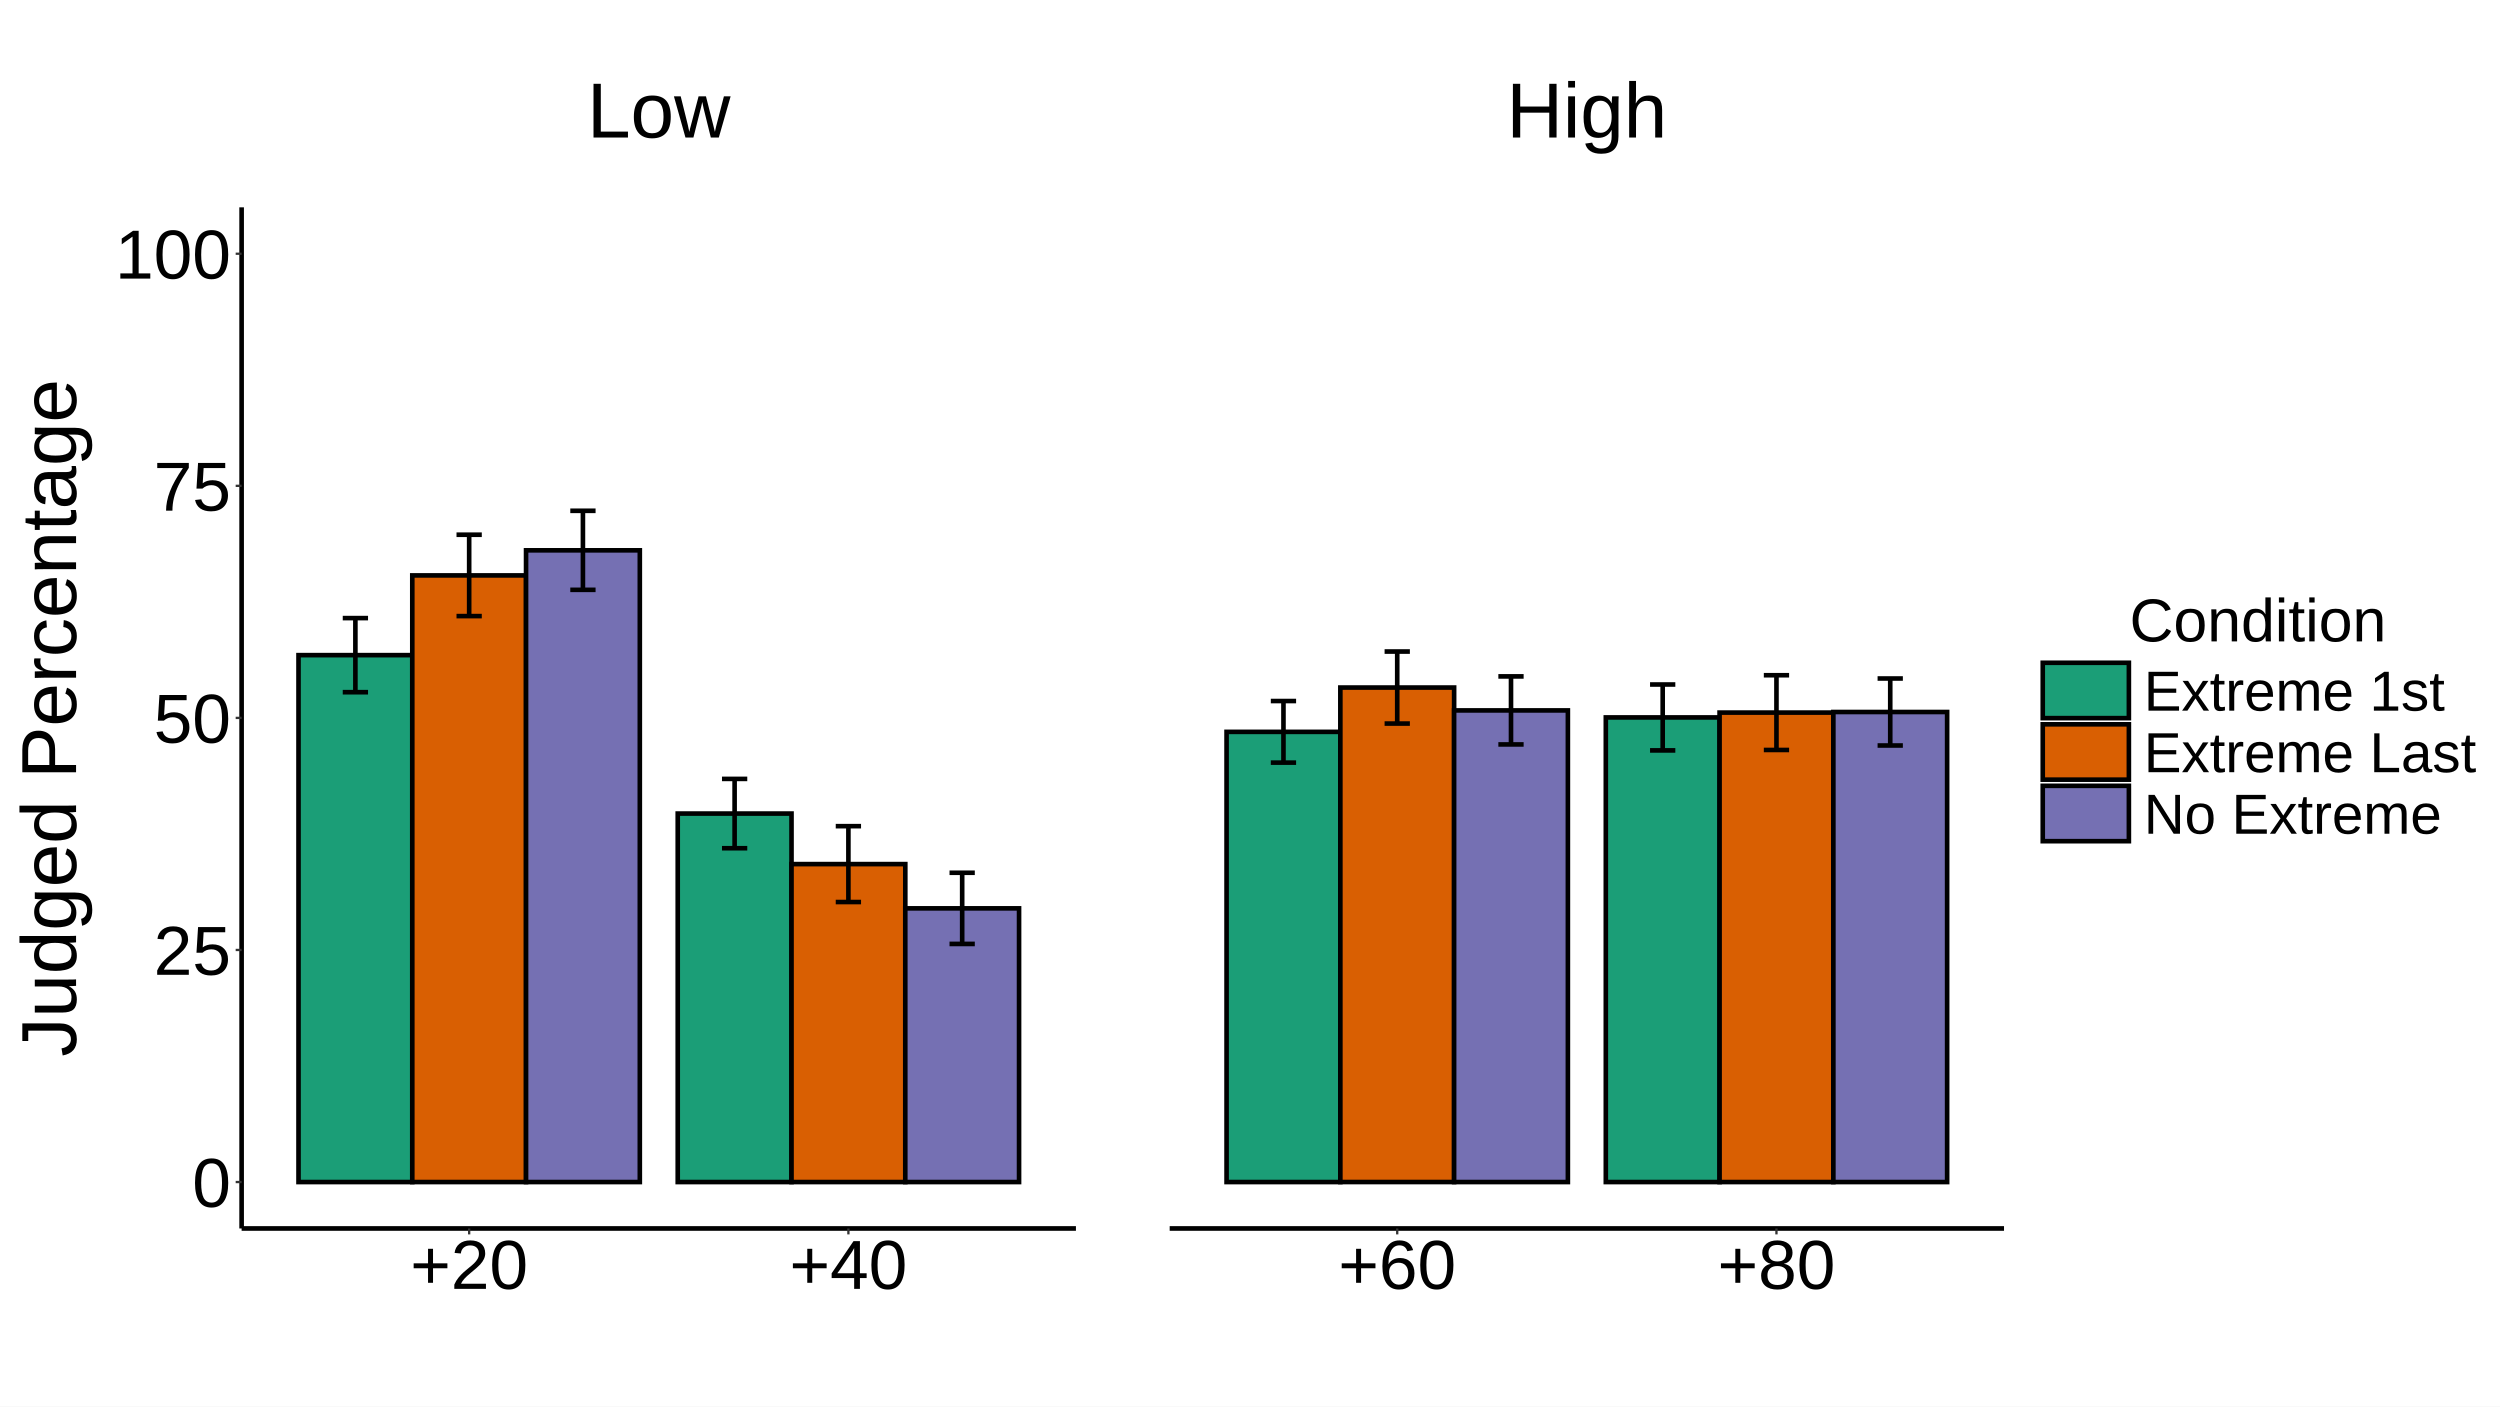
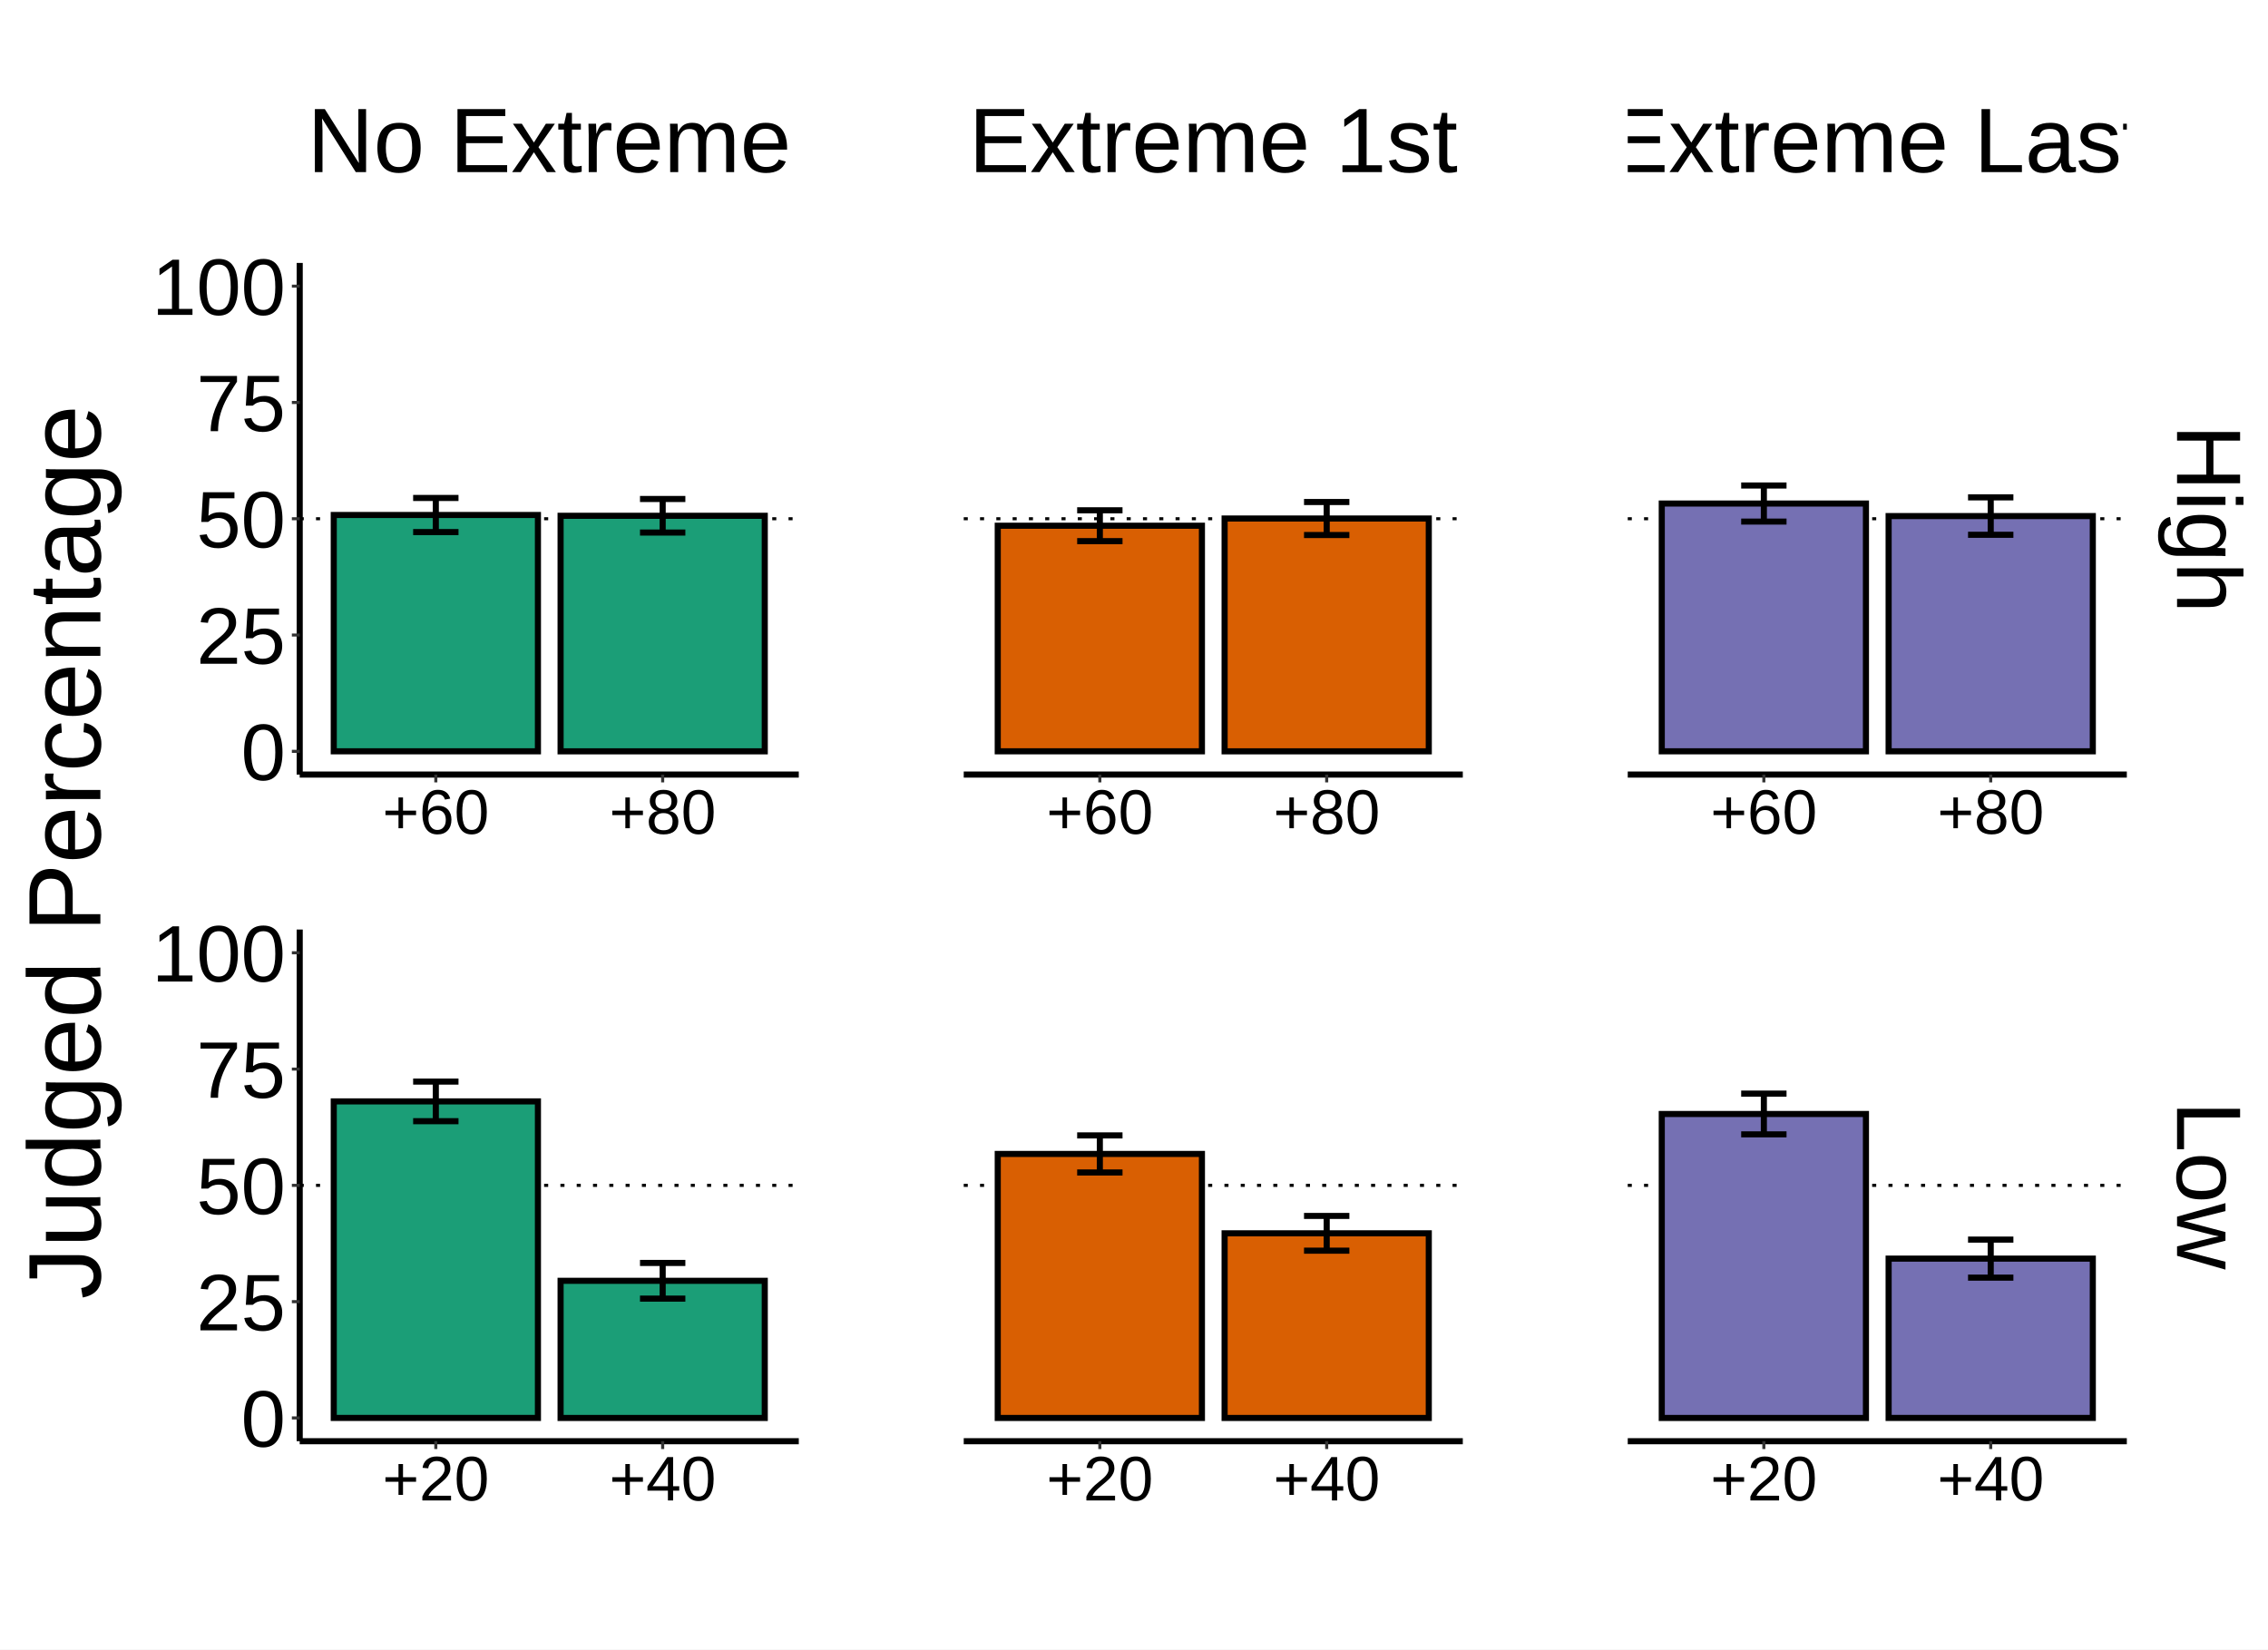
- <svg xmlns="http://www.w3.org/2000/svg" class="svglite" width="1152.00pt" height="648.00pt" viewBox="0 0 1152.00 648.00">
+ <svg xmlns="http://www.w3.org/2000/svg" class="svglite" width="792.00pt" height="576.00pt" viewBox="0 0 792.00 576.00">
  <defs>
    <style type="text/css">
    .svglite line, .svglite polyline, .svglite polygon, .svglite path, .svglite rect, .svglite circle {
      fill: none;
      stroke: #000000;
      stroke-linecap: round;
      stroke-linejoin: round;
      stroke-miterlimit: 10.00;
    }
    .svglite text {
      white-space: pre;
    }
  </style>
  </defs>
  <rect width="100%" height="100%" style="stroke: none; fill: #FFFFFF;" />
  <defs>
-     <clipPath id="cpMC4wMHwxMTUyLjAwfDAuMDB8NjQ4LjAw">
-       <rect x="0.00" y="0.00" width="1152.00" height="648.00" />
-     </clipPath>
-   </defs>
-   <g clip-path="url(#cpMC4wMHwxMTUyLjAwfDAuMDB8NjQ4LjAw)">
-     <rect x="0.00" y="0.00" width="1152.00" height="648.00" style="stroke-width: 1.07; stroke: #FFFFFF; fill: #FFFFFF;" />
-   </g>
-   <defs>
-     <clipPath id="cpMTExLjM0fDQ5NS43OXw5NS41M3w1NjYuMDg=">
-       <rect x="111.34" y="95.53" width="384.45" height="470.55" />
-     </clipPath>
-   </defs>
-   <g clip-path="url(#cpMTExLjM0fDQ5NS43OXw5NS41M3w1NjYuMDg=)">
-     <rect x="111.34" y="95.53" width="384.45" height="470.55" style="stroke-width: 1.07; stroke: none; fill: #FFFFFF;" />
-     <rect x="137.55" y="301.89" width="52.43" height="242.80" style="stroke-width: 2.13; stroke-linecap: butt; stroke-linejoin: miter; fill: #1B9E77;" />
-     <rect x="312.30" y="374.89" width="52.43" height="169.80" style="stroke-width: 2.13; stroke-linecap: butt; stroke-linejoin: miter; fill: #1B9E77;" />
-     <rect x="189.98" y="265.15" width="52.43" height="279.54" style="stroke-width: 2.13; stroke-linecap: butt; stroke-linejoin: miter; fill: #D95F02;" />
-     <rect x="364.73" y="398.18" width="52.43" height="146.51" style="stroke-width: 2.13; stroke-linecap: butt; stroke-linejoin: miter; fill: #D95F02;" />
-     <rect x="242.40" y="253.59" width="52.43" height="291.10" style="stroke-width: 2.13; stroke-linecap: butt; stroke-linejoin: miter; fill: #7570B3;" />
-     <rect x="417.15" y="418.57" width="52.43" height="126.12" style="stroke-width: 2.13; stroke-linecap: butt; stroke-linejoin: miter; fill: #7570B3;" />
-     <polyline points="157.94,284.82 169.59,284.82 " style="stroke-width: 2.13; stroke-linecap: butt;" />
-     <polyline points="163.76,284.82 163.76,318.96 " style="stroke-width: 2.13; stroke-linecap: butt;" />
-     <polyline points="157.94,318.96 169.59,318.96 " style="stroke-width: 2.13; stroke-linecap: butt;" />
-     <polyline points="332.69,358.91 344.34,358.91 " style="stroke-width: 2.13; stroke-linecap: butt;" />
-     <polyline points="338.51,358.91 338.51,390.86 " style="stroke-width: 2.13; stroke-linecap: butt;" />
-     <polyline points="332.69,390.86 344.34,390.86 " style="stroke-width: 2.13; stroke-linecap: butt;" />
-     <polyline points="210.36,246.41 222.01,246.41 " style="stroke-width: 2.13; stroke-linecap: butt;" />
-     <polyline points="216.19,246.41 216.19,283.89 " style="stroke-width: 2.13; stroke-linecap: butt;" />
-     <polyline points="210.36,283.89 222.01,283.89 " style="stroke-width: 2.13; stroke-linecap: butt;" />
-     <polyline points="385.11,380.69 396.77,380.69 " style="stroke-width: 2.13; stroke-linecap: butt;" />
-     <polyline points="390.94,380.69 390.94,415.66 " style="stroke-width: 2.13; stroke-linecap: butt;" />
-     <polyline points="385.11,415.66 396.77,415.66 " style="stroke-width: 2.13; stroke-linecap: butt;" />
-     <polyline points="262.79,235.38 274.44,235.38 " style="stroke-width: 2.13; stroke-linecap: butt;" />
-     <polyline points="268.61,235.38 268.61,271.80 " style="stroke-width: 2.13; stroke-linecap: butt;" />
-     <polyline points="262.79,271.80 274.44,271.80 " style="stroke-width: 2.13; stroke-linecap: butt;" />
-     <polyline points="437.54,402.17 449.19,402.17 " style="stroke-width: 2.13; stroke-linecap: butt;" />
-     <polyline points="443.37,402.17 443.37,434.97 " style="stroke-width: 2.13; stroke-linecap: butt;" />
-     <polyline points="437.54,434.97 449.19,434.97 " style="stroke-width: 2.13; stroke-linecap: butt;" />
-   </g>
-   <g clip-path="url(#cpMC4wMHwxMTUyLjAwfDAuMDB8NjQ4LjAw)">
- </g>
-   <defs>
-     <clipPath id="cpNTM4Ljk5fDkyMy40NXw5NS41M3w1NjYuMDg=">
-       <rect x="538.99" y="95.53" width="384.45" height="470.55" />
-     </clipPath>
-   </defs>
-   <g clip-path="url(#cpNTM4Ljk5fDkyMy40NXw5NS41M3w1NjYuMDg=)">
-     <rect x="538.99" y="95.53" width="384.45" height="470.55" style="stroke-width: 1.07; stroke: none; fill: #FFFFFF;" />
-     <rect x="565.20" y="337.24" width="52.43" height="207.45" style="stroke-width: 2.13; stroke-linecap: butt; stroke-linejoin: miter; fill: #1B9E77;" />
-     <rect x="739.96" y="330.59" width="52.43" height="214.10" style="stroke-width: 2.13; stroke-linecap: butt; stroke-linejoin: miter; fill: #1B9E77;" />
-     <rect x="617.63" y="316.82" width="52.43" height="227.86" style="stroke-width: 2.13; stroke-linecap: butt; stroke-linejoin: miter; fill: #D95F02;" />
-     <rect x="792.38" y="328.36" width="52.43" height="216.33" style="stroke-width: 2.13; stroke-linecap: butt; stroke-linejoin: miter; fill: #D95F02;" />
-     <rect x="670.05" y="327.36" width="52.43" height="217.33" style="stroke-width: 2.13; stroke-linecap: butt; stroke-linejoin: miter; fill: #7570B3;" />
-     <rect x="844.81" y="328.09" width="52.43" height="216.60" style="stroke-width: 2.13; stroke-linecap: butt; stroke-linejoin: miter; fill: #7570B3;" />
-     <polyline points="585.59,323.04 597.24,323.04 " style="stroke-width: 2.13; stroke-linecap: butt;" />
-     <polyline points="591.42,323.04 591.42,351.43 " style="stroke-width: 2.13; stroke-linecap: butt;" />
-     <polyline points="585.59,351.43 597.24,351.43 " style="stroke-width: 2.13; stroke-linecap: butt;" />
-     <polyline points="760.34,315.41 771.99,315.41 " style="stroke-width: 2.13; stroke-linecap: butt;" />
-     <polyline points="766.17,315.41 766.17,345.78 " style="stroke-width: 2.13; stroke-linecap: butt;" />
-     <polyline points="760.34,345.78 771.99,345.78 " style="stroke-width: 2.13; stroke-linecap: butt;" />
-     <polyline points="638.02,300.23 649.67,300.23 " style="stroke-width: 2.13; stroke-linecap: butt;" />
-     <polyline points="643.84,300.23 643.84,333.42 " style="stroke-width: 2.13; stroke-linecap: butt;" />
-     <polyline points="638.02,333.42 649.67,333.42 " style="stroke-width: 2.13; stroke-linecap: butt;" />
-     <polyline points="812.77,311.14 824.42,311.14 " style="stroke-width: 2.13; stroke-linecap: butt;" />
-     <polyline points="818.59,311.14 818.59,345.58 " style="stroke-width: 2.13; stroke-linecap: butt;" />
-     <polyline points="812.77,345.58 824.42,345.58 " style="stroke-width: 2.13; stroke-linecap: butt;" />
-     <polyline points="690.44,311.68 702.09,311.68 " style="stroke-width: 2.13; stroke-linecap: butt;" />
-     <polyline points="696.27,311.68 696.27,343.04 " style="stroke-width: 2.13; stroke-linecap: butt;" />
-     <polyline points="690.44,343.04 702.09,343.04 " style="stroke-width: 2.13; stroke-linecap: butt;" />
-     <polyline points="865.19,312.65 876.84,312.65 " style="stroke-width: 2.13; stroke-linecap: butt;" />
-     <polyline points="871.02,312.65 871.02,343.52 " style="stroke-width: 2.13; stroke-linecap: butt;" />
-     <polyline points="865.19,343.52 876.84,343.52 " style="stroke-width: 2.13; stroke-linecap: butt;" />
-   </g>
-   <g clip-path="url(#cpMC4wMHwxMTUyLjAwfDAuMDB8NjQ4LjAw)">
- </g>
-   <defs>
-     <clipPath id="cpMTExLjM0fDQ5NS43OXw1LjQ4fDk1LjUz">
-       <rect x="111.34" y="5.48" width="384.45" height="90.05" />
-     </clipPath>
-   </defs>
-   <g clip-path="url(#cpMTExLjM0fDQ5NS43OXw1LjQ4fDk1LjUz)">
-     <rect x="111.34" y="5.48" width="384.45" height="90.05" style="stroke-width: 1.07; stroke: #FFFFFF; fill: #FFFFFF;" />
-     <text x="303.56" y="63.39" text-anchor="middle" style="font-size: 36.00px; font-family: &quot;Arial&quot;;" textLength="66.05px" lengthAdjust="spacingAndGlyphs">Low</text>
-   </g>
-   <g clip-path="url(#cpMC4wMHwxMTUyLjAwfDAuMDB8NjQ4LjAw)">
- </g>
-   <defs>
-     <clipPath id="cpNTM4Ljk5fDkyMy40NXw1LjQ4fDk1LjUz">
-       <rect x="538.99" y="5.48" width="384.45" height="90.05" />
-     </clipPath>
-   </defs>
-   <g clip-path="url(#cpNTM4Ljk5fDkyMy40NXw1LjQ4fDk1LjUz)">
-     <rect x="538.99" y="5.48" width="384.45" height="90.05" style="stroke-width: 1.07; stroke: #FFFFFF; fill: #FFFFFF;" />
-     <text x="731.22" y="63.39" text-anchor="middle" style="font-size: 36.00px; font-family: &quot;Arial&quot;;" textLength="74.04px" lengthAdjust="spacingAndGlyphs">High</text>
-   </g>
-   <g clip-path="url(#cpMC4wMHwxMTUyLjAwfDAuMDB8NjQ4LjAw)">
-     <polyline points="111.34,566.08 495.79,566.08 " style="stroke-width: 2.13; stroke-linecap: butt;" />
-     <polyline points="216.19,568.82 216.19,566.08 " style="stroke-width: 1.07; stroke: #333333; stroke-linecap: butt;" />
-     <polyline points="390.94,568.82 390.94,566.08 " style="stroke-width: 1.07; stroke: #333333; stroke-linecap: butt;" />
-     <text x="216.19" y="593.92" text-anchor="middle" style="font-size: 32.00px; font-family: &quot;Arial&quot;;" textLength="54.28px" lengthAdjust="spacingAndGlyphs">+20</text>
-     <text x="390.94" y="593.92" text-anchor="middle" style="font-size: 32.00px; font-family: &quot;Arial&quot;;" textLength="54.28px" lengthAdjust="spacingAndGlyphs">+40</text>
-     <polyline points="538.99,566.08 923.45,566.08 " style="stroke-width: 2.13; stroke-linecap: butt;" />
-     <polyline points="643.84,568.82 643.84,566.08 " style="stroke-width: 1.07; stroke: #333333; stroke-linecap: butt;" />
-     <polyline points="818.59,568.82 818.59,566.08 " style="stroke-width: 1.07; stroke: #333333; stroke-linecap: butt;" />
-     <text x="643.84" y="593.92" text-anchor="middle" style="font-size: 32.00px; font-family: &quot;Arial&quot;;" textLength="54.28px" lengthAdjust="spacingAndGlyphs">+60</text>
-     <text x="818.59" y="593.92" text-anchor="middle" style="font-size: 32.00px; font-family: &quot;Arial&quot;;" textLength="54.28px" lengthAdjust="spacingAndGlyphs">+80</text>
-     <polyline points="111.34,566.08 111.34,95.53 " style="stroke-width: 2.13; stroke-linecap: butt;" />
-     <text x="106.41" y="556.14" text-anchor="end" style="font-size: 32.00px; font-family: &quot;Arial&quot;;" textLength="17.80px" lengthAdjust="spacingAndGlyphs">0</text>
-     <text x="106.41" y="449.20" text-anchor="end" style="font-size: 32.00px; font-family: &quot;Arial&quot;;" textLength="35.60px" lengthAdjust="spacingAndGlyphs">25</text>
-     <text x="106.41" y="342.26" text-anchor="end" style="font-size: 32.00px; font-family: &quot;Arial&quot;;" textLength="35.60px" lengthAdjust="spacingAndGlyphs">50</text>
-     <text x="106.41" y="235.32" text-anchor="end" style="font-size: 32.00px; font-family: &quot;Arial&quot;;" textLength="35.60px" lengthAdjust="spacingAndGlyphs">75</text>
-     <text x="106.41" y="128.37" text-anchor="end" style="font-size: 32.00px; font-family: &quot;Arial&quot;;" textLength="53.40px" lengthAdjust="spacingAndGlyphs">100</text>
-     <polyline points="108.60,544.69 111.34,544.69 " style="stroke-width: 1.07; stroke: #333333; stroke-linecap: butt;" />
-     <polyline points="108.60,437.75 111.34,437.75 " style="stroke-width: 1.07; stroke: #333333; stroke-linecap: butt;" />
-     <polyline points="108.60,330.80 111.34,330.80 " style="stroke-width: 1.07; stroke: #333333; stroke-linecap: butt;" />
-     <polyline points="108.60,223.86 111.34,223.86 " style="stroke-width: 1.07; stroke: #333333; stroke-linecap: butt;" />
-     <polyline points="108.60,116.92 111.34,116.92 " style="stroke-width: 1.07; stroke: #333333; stroke-linecap: butt;" />
-     <text transform="translate(35.05,330.80) rotate(-90)" text-anchor="middle" style="font-size: 36.00px; font-family: &quot;Arial&quot;;" textLength="312.26px" lengthAdjust="spacingAndGlyphs">Judged Percentage</text>
-     <rect x="934.40" y="267.09" width="212.12" height="127.42" style="stroke-width: 0.75; stroke: #FFFFFF; fill: #FFFFFF;" />
-     <text x="1040.46" y="295.57" text-anchor="middle" style="font-size: 28.00px; font-family: &quot;Arial&quot;;" textLength="118.31px" lengthAdjust="spacingAndGlyphs">Condition</text>
-     <rect x="939.88" y="303.99" width="42.52" height="28.35" style="stroke-width: 1.07; stroke: none; fill: #FFFFFF;" />
-     <rect x="941.30" y="305.41" width="39.69" height="25.51" style="stroke-width: 2.13; stroke-linecap: butt; stroke-linejoin: miter; fill: #1B9E77;" />
-     <rect x="939.88" y="332.34" width="42.52" height="28.35" style="stroke-width: 1.07; stroke: none; fill: #FFFFFF;" />
-     <rect x="941.30" y="333.76" width="39.69" height="25.51" style="stroke-width: 2.13; stroke-linecap: butt; stroke-linejoin: miter; fill: #D95F02;" />
-     <rect x="939.88" y="360.69" width="42.52" height="28.35" style="stroke-width: 1.07; stroke: none; fill: #FFFFFF;" />
-     <rect x="941.30" y="362.11" width="39.69" height="25.51" style="stroke-width: 2.13; stroke-linecap: butt; stroke-linejoin: miter; fill: #7570B3;" />
-     <text x="987.88" y="327.47" style="font-size: 26.00px; font-family: &quot;Arial&quot;;" textLength="138.70px" lengthAdjust="spacingAndGlyphs">Extreme 1st</text>
-     <text x="987.88" y="355.82" style="font-size: 26.00px; font-family: &quot;Arial&quot;;" textLength="153.16px" lengthAdjust="spacingAndGlyphs">Extreme Last</text>
-     <text x="987.88" y="384.17" style="font-size: 26.00px; font-family: &quot;Arial&quot;;" textLength="137.25px" lengthAdjust="spacingAndGlyphs">No Extreme</text>
+     <clipPath id="cpMC4wMHw3OTIuMDB8MC4wMHw1NzYuMDA=">
+       <rect x="0.00" y="0.00" width="792.00" height="576.00" />
+     </clipPath>
+   </defs>
+   <g clip-path="url(#cpMC4wMHw3OTIuMDB8MC4wMHw1NzYuMDA=)">
+     <rect x="0" y="0.00" width="792.00" height="576.00" style="stroke-width: 1.07; stroke: #FFFFFF; fill: #FFFFFF;" />
+   </g>
+   <defs>
+     <clipPath id="cpMTA0LjY2fDI3OC45NHw5MS44MnwyNzAuNTI=">
+       <rect x="104.66" y="91.82" width="174.28" height="178.70" />
+     </clipPath>
+   </defs>
+   <g clip-path="url(#cpMTA0LjY2fDI3OC45NHw5MS44MnwyNzAuNTI=)">
+     <rect x="104.66" y="91.82" width="174.28" height="178.70" style="stroke-width: 1.07; stroke: none; fill: #FFFFFF;" />
+     <line x1="104.66" y1="181.17" x2="278.94" y2="181.17" style="stroke-width: 1.07; stroke-dasharray: 1.42,4.27; stroke-linecap: butt;" />
+     <rect x="116.55" y="179.86" width="71.30" height="82.53" style="stroke-width: 2.13; stroke-linecap: butt; stroke-linejoin: miter; fill: #1B9E77;" />
+     <rect x="195.76" y="180.14" width="71.30" height="82.26" style="stroke-width: 2.13; stroke-linecap: butt; stroke-linejoin: miter; fill: #1B9E77;" />
+     <polyline points="144.27,173.91 160.11,173.91 " style="stroke-width: 2.13; stroke-linecap: butt;" />
+     <polyline points="152.19,173.91 152.19,185.82 " style="stroke-width: 2.13; stroke-linecap: butt;" />
+     <polyline points="144.27,185.82 160.11,185.82 " style="stroke-width: 2.13; stroke-linecap: butt;" />
+     <polyline points="223.49,174.27 239.33,174.27 " style="stroke-width: 2.13; stroke-linecap: butt;" />
+     <polyline points="231.41,174.27 231.41,186.00 " style="stroke-width: 2.13; stroke-linecap: butt;" />
+     <polyline points="223.49,186.00 239.33,186.00 " style="stroke-width: 2.13; stroke-linecap: butt;" />
+   </g>
+   <g clip-path="url(#cpMC4wMHw3OTIuMDB8MC4wMHw1NzYuMDA=)">
+ </g>
+   <defs>
+     <clipPath id="cpMzM2LjU0fDUxMC44Mnw5MS44MnwyNzAuNTI=">
+       <rect x="336.54" y="91.82" width="174.28" height="178.70" />
+     </clipPath>
+   </defs>
+   <g clip-path="url(#cpMzM2LjU0fDUxMC44Mnw5MS44MnwyNzAuNTI=)">
+     <rect x="336.54" y="91.82" width="174.28" height="178.70" style="stroke-width: 1.07; stroke: none; fill: #FFFFFF;" />
+     <line x1="336.54" y1="181.17" x2="510.82" y2="181.17" style="stroke-width: 1.07; stroke-dasharray: 1.42,4.27; stroke-linecap: butt;" />
+     <rect x="348.42" y="183.61" width="71.30" height="78.78" style="stroke-width: 2.13; stroke-linecap: butt; stroke-linejoin: miter; fill: #D95F02;" />
+     <rect x="427.64" y="181.09" width="71.30" height="81.31" style="stroke-width: 2.13; stroke-linecap: butt; stroke-linejoin: miter; fill: #D95F02;" />
+     <polyline points="376.15,178.22 391.99,178.22 " style="stroke-width: 2.13; stroke-linecap: butt;" />
+     <polyline points="384.07,178.22 384.07,189.00 " style="stroke-width: 2.13; stroke-linecap: butt;" />
+     <polyline points="376.15,189.00 391.99,189.00 " style="stroke-width: 2.13; stroke-linecap: butt;" />
+     <polyline points="455.37,175.32 471.21,175.32 " style="stroke-width: 2.13; stroke-linecap: butt;" />
+     <polyline points="463.29,175.32 463.29,186.86 " style="stroke-width: 2.13; stroke-linecap: butt;" />
+     <polyline points="455.37,186.86 471.21,186.86 " style="stroke-width: 2.13; stroke-linecap: butt;" />
+   </g>
+   <g clip-path="url(#cpMC4wMHw3OTIuMDB8MC4wMHw1NzYuMDA=)">
+ </g>
+   <defs>
+     <clipPath id="cpNTY4LjQyfDc0Mi43MHw5MS44MnwyNzAuNTI=">
+       <rect x="568.42" y="91.82" width="174.28" height="178.70" />
+     </clipPath>
+   </defs>
+   <g clip-path="url(#cpNTY4LjQyfDc0Mi43MHw5MS44MnwyNzAuNTI=)">
+     <rect x="568.42" y="91.82" width="174.28" height="178.70" style="stroke-width: 1.07; stroke: none; fill: #FFFFFF;" />
+     <line x1="568.42" y1="181.17" x2="742.70" y2="181.17" style="stroke-width: 1.07; stroke-dasharray: 1.42,4.27; stroke-linecap: butt;" />
+     <rect x="580.30" y="175.86" width="71.30" height="86.53" style="stroke-width: 2.13; stroke-linecap: butt; stroke-linejoin: miter; fill: #7570B3;" />
+     <rect x="659.52" y="180.24" width="71.30" height="82.15" style="stroke-width: 2.13; stroke-linecap: butt; stroke-linejoin: miter; fill: #7570B3;" />
+     <polyline points="608.03,169.56 623.87,169.56 " style="stroke-width: 2.13; stroke-linecap: butt;" />
+     <polyline points="615.95,169.56 615.95,182.16 " style="stroke-width: 2.13; stroke-linecap: butt;" />
+     <polyline points="608.03,182.16 623.87,182.16 " style="stroke-width: 2.13; stroke-linecap: butt;" />
+     <polyline points="687.25,173.70 703.09,173.70 " style="stroke-width: 2.13; stroke-linecap: butt;" />
+     <polyline points="695.17,173.70 695.17,186.78 " style="stroke-width: 2.13; stroke-linecap: butt;" />
+     <polyline points="687.25,186.78 703.09,186.78 " style="stroke-width: 2.13; stroke-linecap: butt;" />
+   </g>
+   <g clip-path="url(#cpMC4wMHw3OTIuMDB8MC4wMHw1NzYuMDA=)">
+ </g>
+   <defs>
+     <clipPath id="cpMTA0LjY2fDI3OC45NHwzMjQuNjR8NTAzLjM0">
+       <rect x="104.66" y="324.64" width="174.28" height="178.70" />
+     </clipPath>
+   </defs>
+   <g clip-path="url(#cpMTA0LjY2fDI3OC45NHwzMjQuNjR8NTAzLjM0)">
+     <rect x="104.66" y="324.64" width="174.28" height="178.70" style="stroke-width: 1.07; stroke: none; fill: #FFFFFF;" />
+     <line x1="104.66" y1="413.99" x2="278.94" y2="413.99" style="stroke-width: 1.07; stroke-dasharray: 1.42,4.27; stroke-linecap: butt;" />
+     <rect x="116.55" y="384.66" width="71.30" height="110.55" style="stroke-width: 2.13; stroke-linecap: butt; stroke-linejoin: miter; fill: #1B9E77;" />
+     <rect x="195.76" y="447.32" width="71.30" height="47.90" style="stroke-width: 2.13; stroke-linecap: butt; stroke-linejoin: miter; fill: #1B9E77;" />
+     <polyline points="144.27,377.75 160.11,377.75 " style="stroke-width: 2.13; stroke-linecap: butt;" />
+     <polyline points="152.19,377.75 152.19,391.58 " style="stroke-width: 2.13; stroke-linecap: butt;" />
+     <polyline points="144.27,391.58 160.11,391.58 " style="stroke-width: 2.13; stroke-linecap: butt;" />
+     <polyline points="223.49,441.09 239.33,441.09 " style="stroke-width: 2.13; stroke-linecap: butt;" />
+     <polyline points="231.41,441.09 231.41,453.55 " style="stroke-width: 2.13; stroke-linecap: butt;" />
+     <polyline points="223.49,453.55 239.33,453.55 " style="stroke-width: 2.13; stroke-linecap: butt;" />
+   </g>
+   <g clip-path="url(#cpMC4wMHw3OTIuMDB8MC4wMHw1NzYuMDA=)">
+ </g>
+   <defs>
+     <clipPath id="cpMzM2LjU0fDUxMC44MnwzMjQuNjR8NTAzLjM0">
+       <rect x="336.54" y="324.64" width="174.28" height="178.70" />
+     </clipPath>
+   </defs>
+   <g clip-path="url(#cpMzM2LjU0fDUxMC44MnwzMjQuNjR8NTAzLjM0)">
+     <rect x="336.54" y="324.64" width="174.28" height="178.70" style="stroke-width: 1.07; stroke: none; fill: #FFFFFF;" />
+     <line x1="336.54" y1="413.99" x2="510.82" y2="413.99" style="stroke-width: 1.07; stroke-dasharray: 1.42,4.27; stroke-linecap: butt;" />
+     <rect x="348.42" y="403.01" width="71.30" height="92.21" style="stroke-width: 2.13; stroke-linecap: butt; stroke-linejoin: miter; fill: #D95F02;" />
+     <rect x="427.64" y="430.73" width="71.30" height="64.49" style="stroke-width: 2.13; stroke-linecap: butt; stroke-linejoin: miter; fill: #D95F02;" />
+     <polyline points="376.15,396.53 391.99,396.53 " style="stroke-width: 2.13; stroke-linecap: butt;" />
+     <polyline points="384.07,396.53 384.07,409.49 " style="stroke-width: 2.13; stroke-linecap: butt;" />
+     <polyline points="376.15,409.49 391.99,409.49 " style="stroke-width: 2.13; stroke-linecap: butt;" />
+     <polyline points="455.37,424.66 471.21,424.66 " style="stroke-width: 2.13; stroke-linecap: butt;" />
+     <polyline points="463.29,424.66 463.29,436.80 " style="stroke-width: 2.13; stroke-linecap: butt;" />
+     <polyline points="455.37,436.80 471.21,436.80 " style="stroke-width: 2.13; stroke-linecap: butt;" />
+   </g>
+   <g clip-path="url(#cpMC4wMHw3OTIuMDB8MC4wMHw1NzYuMDA=)">
+ </g>
+   <defs>
+     <clipPath id="cpNTY4LjQyfDc0Mi43MHwzMjQuNjR8NTAzLjM0">
+       <rect x="568.42" y="324.64" width="174.28" height="178.70" />
+     </clipPath>
+   </defs>
+   <g clip-path="url(#cpNTY4LjQyfDc0Mi43MHwzMjQuNjR8NTAzLjM0)">
+     <rect x="568.42" y="324.64" width="174.28" height="178.70" style="stroke-width: 1.07; stroke: none; fill: #FFFFFF;" />
+     <line x1="568.42" y1="413.99" x2="742.70" y2="413.99" style="stroke-width: 1.07; stroke-dasharray: 1.42,4.27; stroke-linecap: butt;" />
+     <rect x="580.30" y="389.06" width="71.30" height="106.16" style="stroke-width: 2.13; stroke-linecap: butt; stroke-linejoin: miter; fill: #7570B3;" />
+     <rect x="659.52" y="439.57" width="71.30" height="55.64" style="stroke-width: 2.13; stroke-linecap: butt; stroke-linejoin: miter; fill: #7570B3;" />
+     <polyline points="608.03,381.94 623.87,381.94 " style="stroke-width: 2.13; stroke-linecap: butt;" />
+     <polyline points="615.95,381.94 615.95,396.17 " style="stroke-width: 2.13; stroke-linecap: butt;" />
+     <polyline points="608.03,396.17 623.87,396.17 " style="stroke-width: 2.13; stroke-linecap: butt;" />
+     <polyline points="687.25,432.93 703.09,432.93 " style="stroke-width: 2.13; stroke-linecap: butt;" />
+     <polyline points="695.17,432.93 695.17,446.22 " style="stroke-width: 2.13; stroke-linecap: butt;" />
+     <polyline points="687.25,446.22 703.09,446.22 " style="stroke-width: 2.13; stroke-linecap: butt;" />
+   </g>
+   <g clip-path="url(#cpMC4wMHw3OTIuMDB8MC4wMHw1NzYuMDA=)">
+ </g>
+   <defs>
+     <clipPath id="cpMTA0LjY2fDI3OC45NHw1LjQ4fDkxLjgy">
+       <rect x="104.66" y="5.48" width="174.28" height="86.34" />
+     </clipPath>
+   </defs>
+   <g clip-path="url(#cpMTA0LjY2fDI3OC45NHw1LjQ4fDkxLjgy)">
+     <rect x="104.66" y="5.48" width="174.28" height="86.34" style="stroke-width: 1.07; stroke: #FFFFFF; fill: #FFFFFF;" />
+     <text x="191.80" y="60.11" text-anchor="middle" style="font-size: 32.00px; font-family: &quot;Arial&quot;;" textLength="168.93px" lengthAdjust="spacingAndGlyphs">No Extreme</text>
+   </g>
+   <g clip-path="url(#cpMC4wMHw3OTIuMDB8MC4wMHw1NzYuMDA=)">
+ </g>
+   <defs>
+     <clipPath id="cpMzM2LjU0fDUxMC44Mnw1LjQ4fDkxLjgy">
+       <rect x="336.54" y="5.48" width="174.28" height="86.34" />
+     </clipPath>
+   </defs>
+   <g clip-path="url(#cpMzM2LjU0fDUxMC44Mnw1LjQ4fDkxLjgy)">
+     <rect x="336.54" y="5.48" width="174.28" height="86.34" style="stroke-width: 1.07; stroke: #FFFFFF; fill: #FFFFFF;" />
+     <text x="423.68" y="60.11" text-anchor="middle" style="font-size: 32.00px; font-family: &quot;Arial&quot;;" textLength="170.72px" lengthAdjust="spacingAndGlyphs">Extreme 1st</text>
+   </g>
+   <g clip-path="url(#cpMC4wMHw3OTIuMDB8MC4wMHw1NzYuMDA=)">
+ </g>
+   <defs>
+     <clipPath id="cpNTY4LjQyfDc0Mi43MHw1LjQ4fDkxLjgy">
+       <rect x="568.42" y="5.48" width="174.28" height="86.34" />
+     </clipPath>
+   </defs>
+   <g clip-path="url(#cpNTY4LjQyfDc0Mi43MHw1LjQ4fDkxLjgy)">
+     <rect x="568.42" y="5.48" width="174.28" height="86.34" style="stroke-width: 1.07; stroke: #FFFFFF; fill: #FFFFFF;" />
+     <text x="655.56" y="60.11" text-anchor="middle" style="font-size: 32.00px; font-family: &quot;Arial&quot;;" textLength="188.52px" lengthAdjust="spacingAndGlyphs">Extreme Last</text>
+   </g>
+   <g clip-path="url(#cpMC4wMHw3OTIuMDB8MC4wMHw1NzYuMDA=)">
+ </g>
+   <defs>
+     <clipPath id="cpNzQyLjcwfDc4Ni41Mnw5MS44MnwyNzAuNTI=">
+       <rect x="742.70" y="91.82" width="43.82" height="178.70" />
+     </clipPath>
+   </defs>
+   <g clip-path="url(#cpNzQyLjcwfDc4Ni41Mnw5MS44MnwyNzAuNTI=)">
+     <rect x="742.70" y="91.82" width="43.82" height="178.70" style="stroke-width: 1.07; stroke: #FFFFFF; fill: #FFFFFF;" />
+     <text transform="translate(760.24,181.17) rotate(90)" text-anchor="middle" style="font-size: 32.00px; font-family: &quot;Arial&quot;;" textLength="65.81px" lengthAdjust="spacingAndGlyphs">High</text>
+   </g>
+   <g clip-path="url(#cpMC4wMHw3OTIuMDB8MC4wMHw1NzYuMDA=)">
+ </g>
+   <defs>
+     <clipPath id="cpNzQyLjcwfDc4Ni41MnwzMjQuNjR8NTAzLjM0">
+       <rect x="742.70" y="324.64" width="43.82" height="178.70" />
+     </clipPath>
+   </defs>
+   <g clip-path="url(#cpNzQyLjcwfDc4Ni41MnwzMjQuNjR8NTAzLjM0)">
+     <rect x="742.70" y="324.64" width="43.82" height="178.70" style="stroke-width: 1.07; stroke: #FFFFFF; fill: #FFFFFF;" />
+     <text transform="translate(760.24,413.99) rotate(90)" text-anchor="middle" style="font-size: 32.00px; font-family: &quot;Arial&quot;;" textLength="58.70px" lengthAdjust="spacingAndGlyphs">Low</text>
+   </g>
+   <g clip-path="url(#cpMC4wMHw3OTIuMDB8MC4wMHw1NzYuMDA=)">
+     <polyline points="104.66,503.34 278.94,503.34 " style="stroke-width: 2.13; stroke-linecap: butt;" />
+     <polyline points="152.19,506.08 152.19,503.34 " style="stroke-width: 1.07; stroke: #333333; stroke-linecap: butt;" />
+     <polyline points="231.41,506.08 231.41,503.34 " style="stroke-width: 1.07; stroke: #333333; stroke-linecap: butt;" />
+     <text x="152.19" y="524.02" text-anchor="middle" style="font-size: 22.00px; font-family: &quot;Arial&quot;;" textLength="37.33px" lengthAdjust="spacingAndGlyphs">+20</text>
+     <text x="231.41" y="524.02" text-anchor="middle" style="font-size: 22.00px; font-family: &quot;Arial&quot;;" textLength="37.33px" lengthAdjust="spacingAndGlyphs">+40</text>
+     <polyline points="336.54,503.34 510.82,503.34 " style="stroke-width: 2.13; stroke-linecap: butt;" />
+     <polyline points="384.07,506.08 384.07,503.34 " style="stroke-width: 1.07; stroke: #333333; stroke-linecap: butt;" />
+     <polyline points="463.29,506.08 463.29,503.34 " style="stroke-width: 1.07; stroke: #333333; stroke-linecap: butt;" />
+     <text x="384.07" y="524.02" text-anchor="middle" style="font-size: 22.00px; font-family: &quot;Arial&quot;;" textLength="37.33px" lengthAdjust="spacingAndGlyphs">+20</text>
+     <text x="463.29" y="524.02" text-anchor="middle" style="font-size: 22.00px; font-family: &quot;Arial&quot;;" textLength="37.33px" lengthAdjust="spacingAndGlyphs">+40</text>
+     <polyline points="568.42,503.34 742.70,503.34 " style="stroke-width: 2.13; stroke-linecap: butt;" />
+     <polyline points="615.95,506.08 615.95,503.34 " style="stroke-width: 1.07; stroke: #333333; stroke-linecap: butt;" />
+     <polyline points="695.17,506.08 695.17,503.34 " style="stroke-width: 1.07; stroke: #333333; stroke-linecap: butt;" />
+     <text x="615.95" y="524.02" text-anchor="middle" style="font-size: 22.00px; font-family: &quot;Arial&quot;;" textLength="37.33px" lengthAdjust="spacingAndGlyphs">+20</text>
+     <text x="695.17" y="524.02" text-anchor="middle" style="font-size: 22.00px; font-family: &quot;Arial&quot;;" textLength="37.33px" lengthAdjust="spacingAndGlyphs">+40</text>
+     <polyline points="104.66,270.52 278.94,270.52 " style="stroke-width: 2.13; stroke-linecap: butt;" />
+     <polyline points="152.19,273.26 152.19,270.52 " style="stroke-width: 1.07; stroke: #333333; stroke-linecap: butt;" />
+     <polyline points="231.41,273.26 231.41,270.52 " style="stroke-width: 1.07; stroke: #333333; stroke-linecap: butt;" />
+     <text x="152.19" y="291.20" text-anchor="middle" style="font-size: 22.00px; font-family: &quot;Arial&quot;;" textLength="37.33px" lengthAdjust="spacingAndGlyphs">+60</text>
+     <text x="231.41" y="291.20" text-anchor="middle" style="font-size: 22.00px; font-family: &quot;Arial&quot;;" textLength="37.33px" lengthAdjust="spacingAndGlyphs">+80</text>
+     <polyline points="336.54,270.52 510.82,270.52 " style="stroke-width: 2.13; stroke-linecap: butt;" />
+     <polyline points="384.07,273.26 384.07,270.52 " style="stroke-width: 1.07; stroke: #333333; stroke-linecap: butt;" />
+     <polyline points="463.29,273.26 463.29,270.52 " style="stroke-width: 1.07; stroke: #333333; stroke-linecap: butt;" />
+     <text x="384.07" y="291.20" text-anchor="middle" style="font-size: 22.00px; font-family: &quot;Arial&quot;;" textLength="37.33px" lengthAdjust="spacingAndGlyphs">+60</text>
+     <text x="463.29" y="291.20" text-anchor="middle" style="font-size: 22.00px; font-family: &quot;Arial&quot;;" textLength="37.33px" lengthAdjust="spacingAndGlyphs">+80</text>
+     <polyline points="568.42,270.52 742.70,270.52 " style="stroke-width: 2.13; stroke-linecap: butt;" />
+     <polyline points="615.95,273.26 615.95,270.52 " style="stroke-width: 1.07; stroke: #333333; stroke-linecap: butt;" />
+     <polyline points="695.17,273.26 695.17,270.52 " style="stroke-width: 1.07; stroke: #333333; stroke-linecap: butt;" />
+     <text x="615.95" y="291.20" text-anchor="middle" style="font-size: 22.00px; font-family: &quot;Arial&quot;;" textLength="37.33px" lengthAdjust="spacingAndGlyphs">+60</text>
+     <text x="695.17" y="291.20" text-anchor="middle" style="font-size: 22.00px; font-family: &quot;Arial&quot;;" textLength="37.33px" lengthAdjust="spacingAndGlyphs">+80</text>
+     <polyline points="104.66,270.52 104.66,91.82 " style="stroke-width: 2.13; stroke-linecap: butt;" />
+     <text x="99.73" y="272.42" text-anchor="end" style="font-size: 28.00px; font-family: &quot;Arial&quot;;" textLength="15.57px" lengthAdjust="spacingAndGlyphs">0</text>
+     <text x="99.73" y="231.81" text-anchor="end" style="font-size: 28.00px; font-family: &quot;Arial&quot;;" textLength="31.15px" lengthAdjust="spacingAndGlyphs">25</text>
+     <text x="99.73" y="191.19" text-anchor="end" style="font-size: 28.00px; font-family: &quot;Arial&quot;;" textLength="31.15px" lengthAdjust="spacingAndGlyphs">50</text>
+     <text x="99.73" y="150.58" text-anchor="end" style="font-size: 28.00px; font-family: &quot;Arial&quot;;" textLength="31.15px" lengthAdjust="spacingAndGlyphs">75</text>
+     <text x="99.73" y="109.97" text-anchor="end" style="font-size: 28.00px; font-family: &quot;Arial&quot;;" textLength="46.72px" lengthAdjust="spacingAndGlyphs">100</text>
+     <polyline points="101.92,262.40 104.66,262.40 " style="stroke-width: 1.07; stroke: #333333; stroke-linecap: butt;" />
+     <polyline points="101.92,221.78 104.66,221.78 " style="stroke-width: 1.07; stroke: #333333; stroke-linecap: butt;" />
+     <polyline points="101.92,181.17 104.66,181.17 " style="stroke-width: 1.07; stroke: #333333; stroke-linecap: butt;" />
+     <polyline points="101.92,140.56 104.66,140.56 " style="stroke-width: 1.07; stroke: #333333; stroke-linecap: butt;" />
+     <polyline points="101.92,99.94 104.66,99.94 " style="stroke-width: 1.07; stroke: #333333; stroke-linecap: butt;" />
+     <polyline points="104.66,503.34 104.66,324.64 " style="stroke-width: 2.13; stroke-linecap: butt;" />
+     <text x="99.73" y="505.24" text-anchor="end" style="font-size: 28.00px; font-family: &quot;Arial&quot;;" textLength="15.57px" lengthAdjust="spacingAndGlyphs">0</text>
+     <text x="99.73" y="464.62" text-anchor="end" style="font-size: 28.00px; font-family: &quot;Arial&quot;;" textLength="31.15px" lengthAdjust="spacingAndGlyphs">25</text>
+     <text x="99.73" y="424.01" text-anchor="end" style="font-size: 28.00px; font-family: &quot;Arial&quot;;" textLength="31.15px" lengthAdjust="spacingAndGlyphs">50</text>
+     <text x="99.73" y="383.40" text-anchor="end" style="font-size: 28.00px; font-family: &quot;Arial&quot;;" textLength="31.15px" lengthAdjust="spacingAndGlyphs">75</text>
+     <text x="99.73" y="342.79" text-anchor="end" style="font-size: 28.00px; font-family: &quot;Arial&quot;;" textLength="46.72px" lengthAdjust="spacingAndGlyphs">100</text>
+     <polyline points="101.92,495.21 104.66,495.21 " style="stroke-width: 1.07; stroke: #333333; stroke-linecap: butt;" />
+     <polyline points="101.92,454.60 104.66,454.60 " style="stroke-width: 1.07; stroke: #333333; stroke-linecap: butt;" />
+     <polyline points="101.92,413.99 104.66,413.99 " style="stroke-width: 1.07; stroke: #333333; stroke-linecap: butt;" />
+     <polyline points="101.92,373.38 104.66,373.38 " style="stroke-width: 1.07; stroke: #333333; stroke-linecap: butt;" />
+     <polyline points="101.92,332.76 104.66,332.76 " style="stroke-width: 1.07; stroke: #333333; stroke-linecap: butt;" />
+     <text transform="translate(35.05,297.58) rotate(-90)" text-anchor="middle" style="font-size: 36.00px; font-family: &quot;Arial&quot;;" textLength="312.26px" lengthAdjust="spacingAndGlyphs">Judged Percentage</text>
  </g>
</svg>
